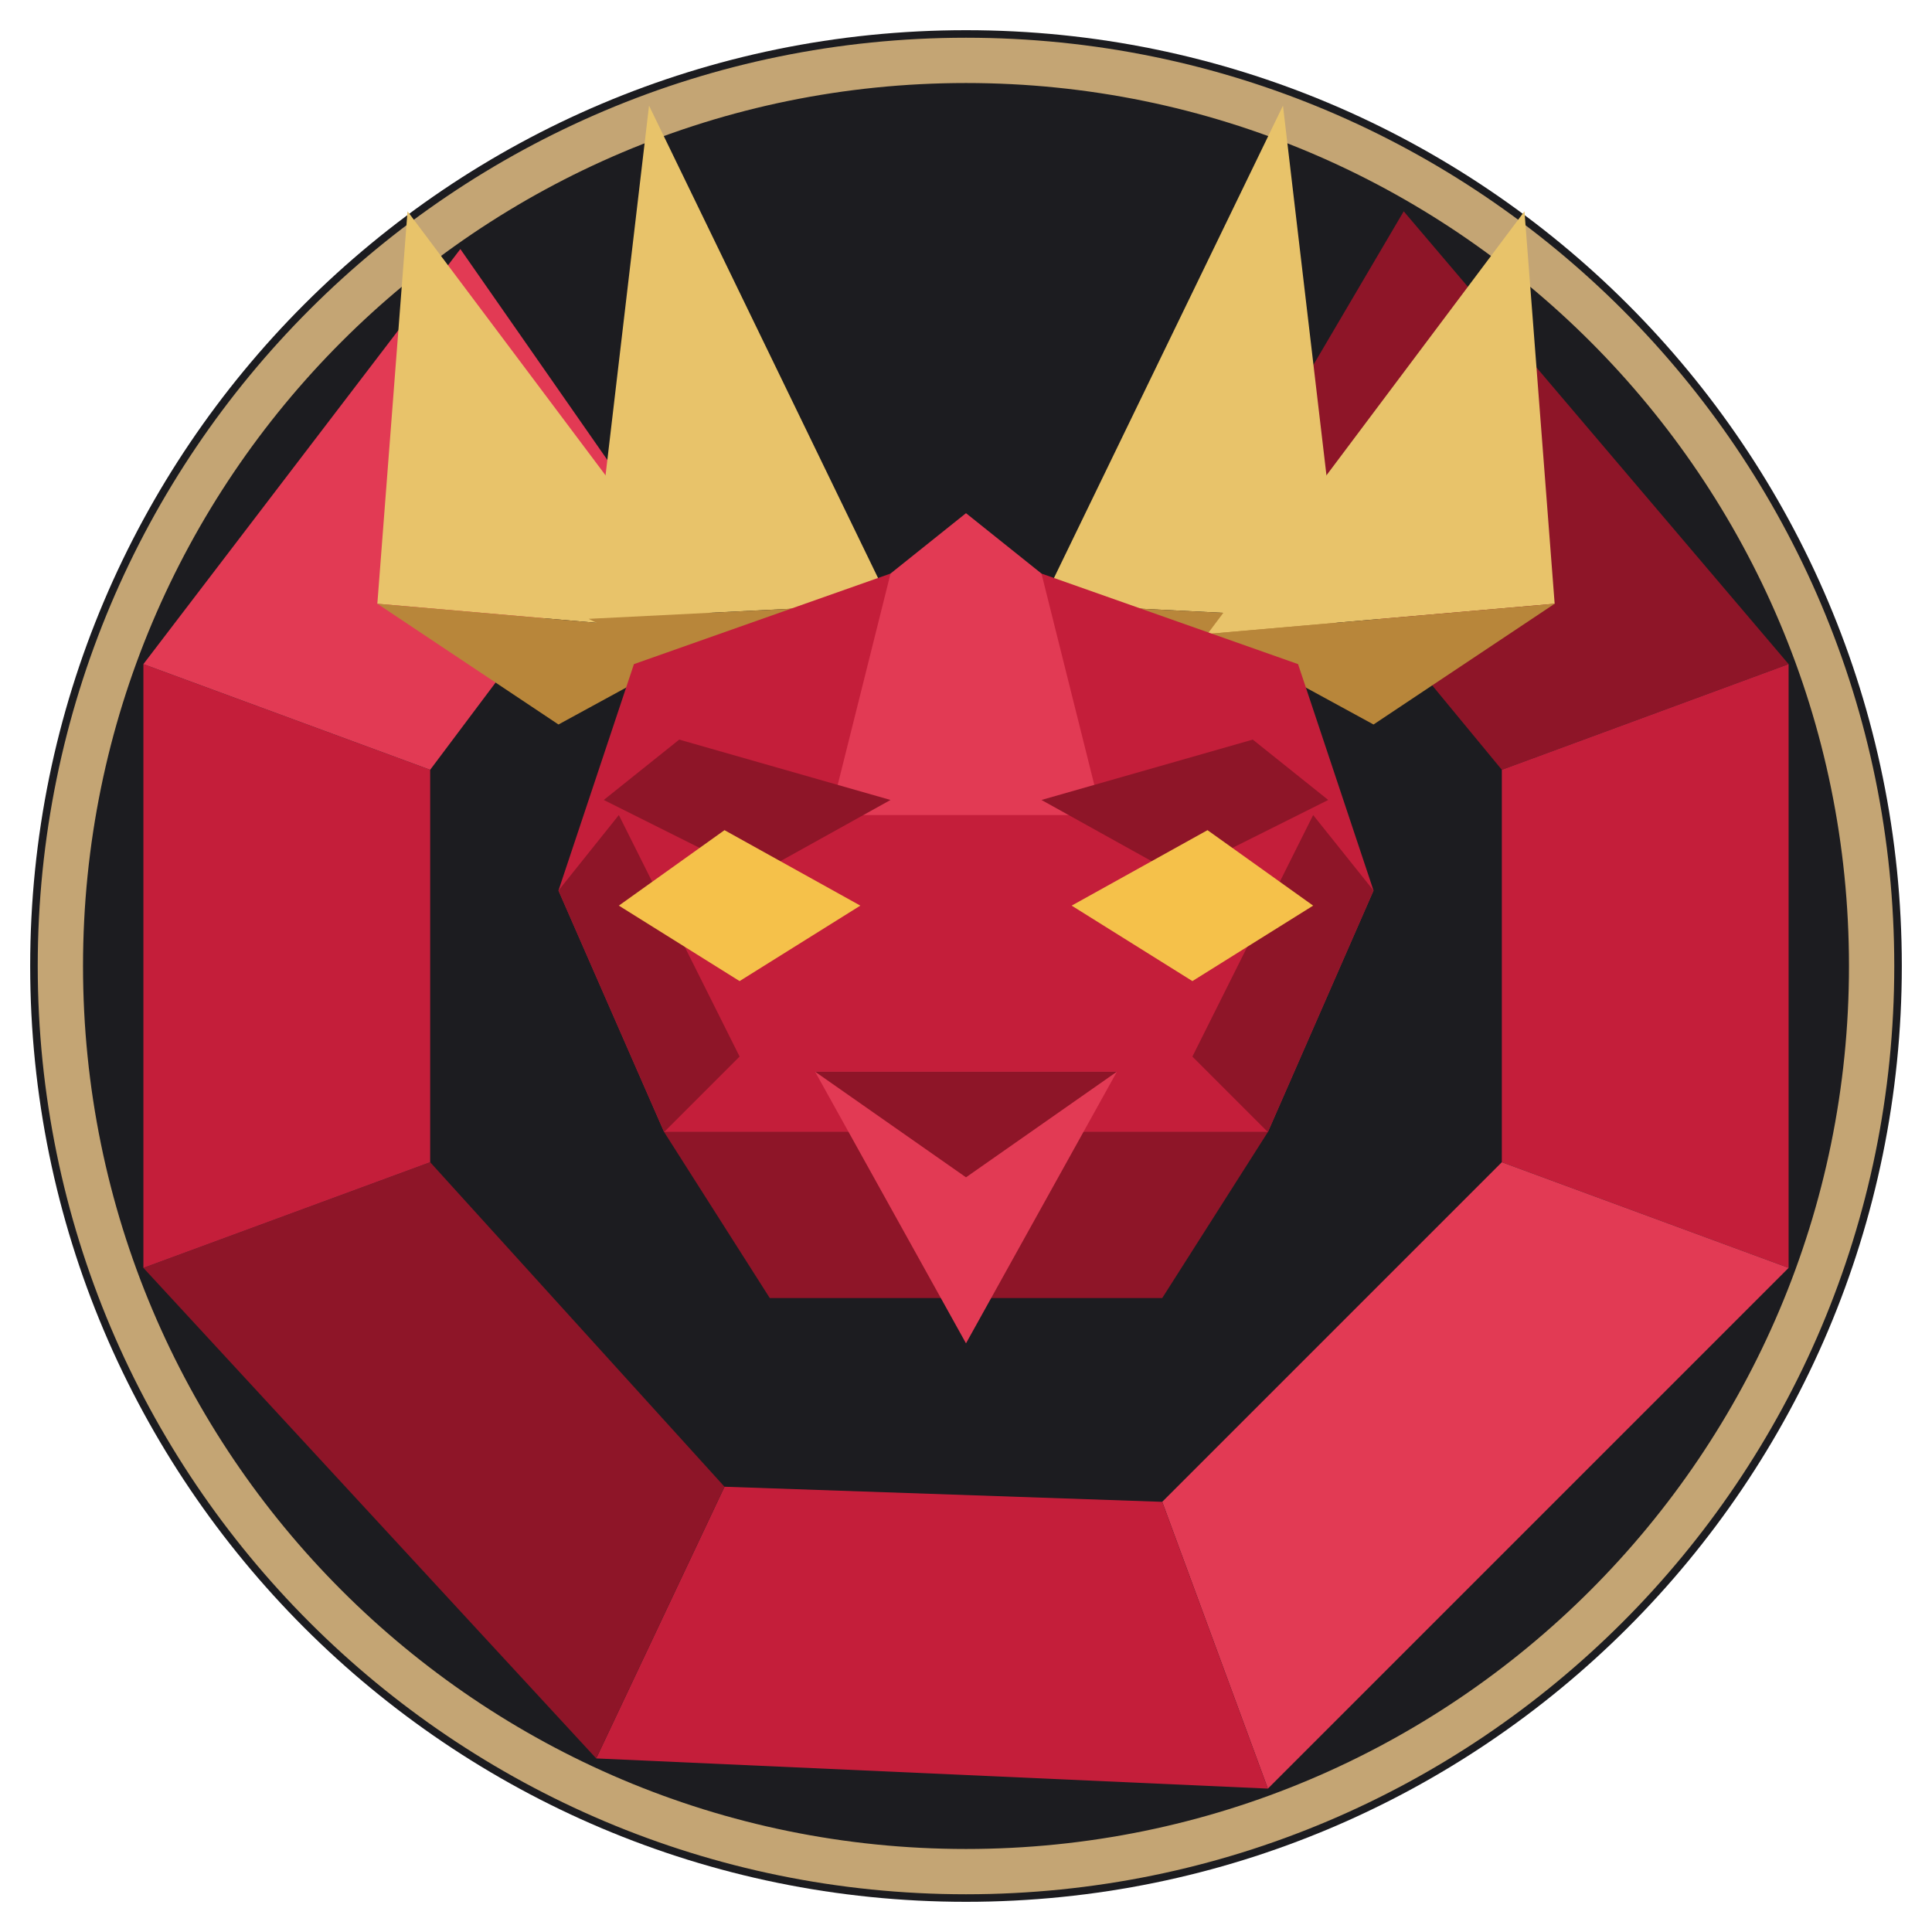
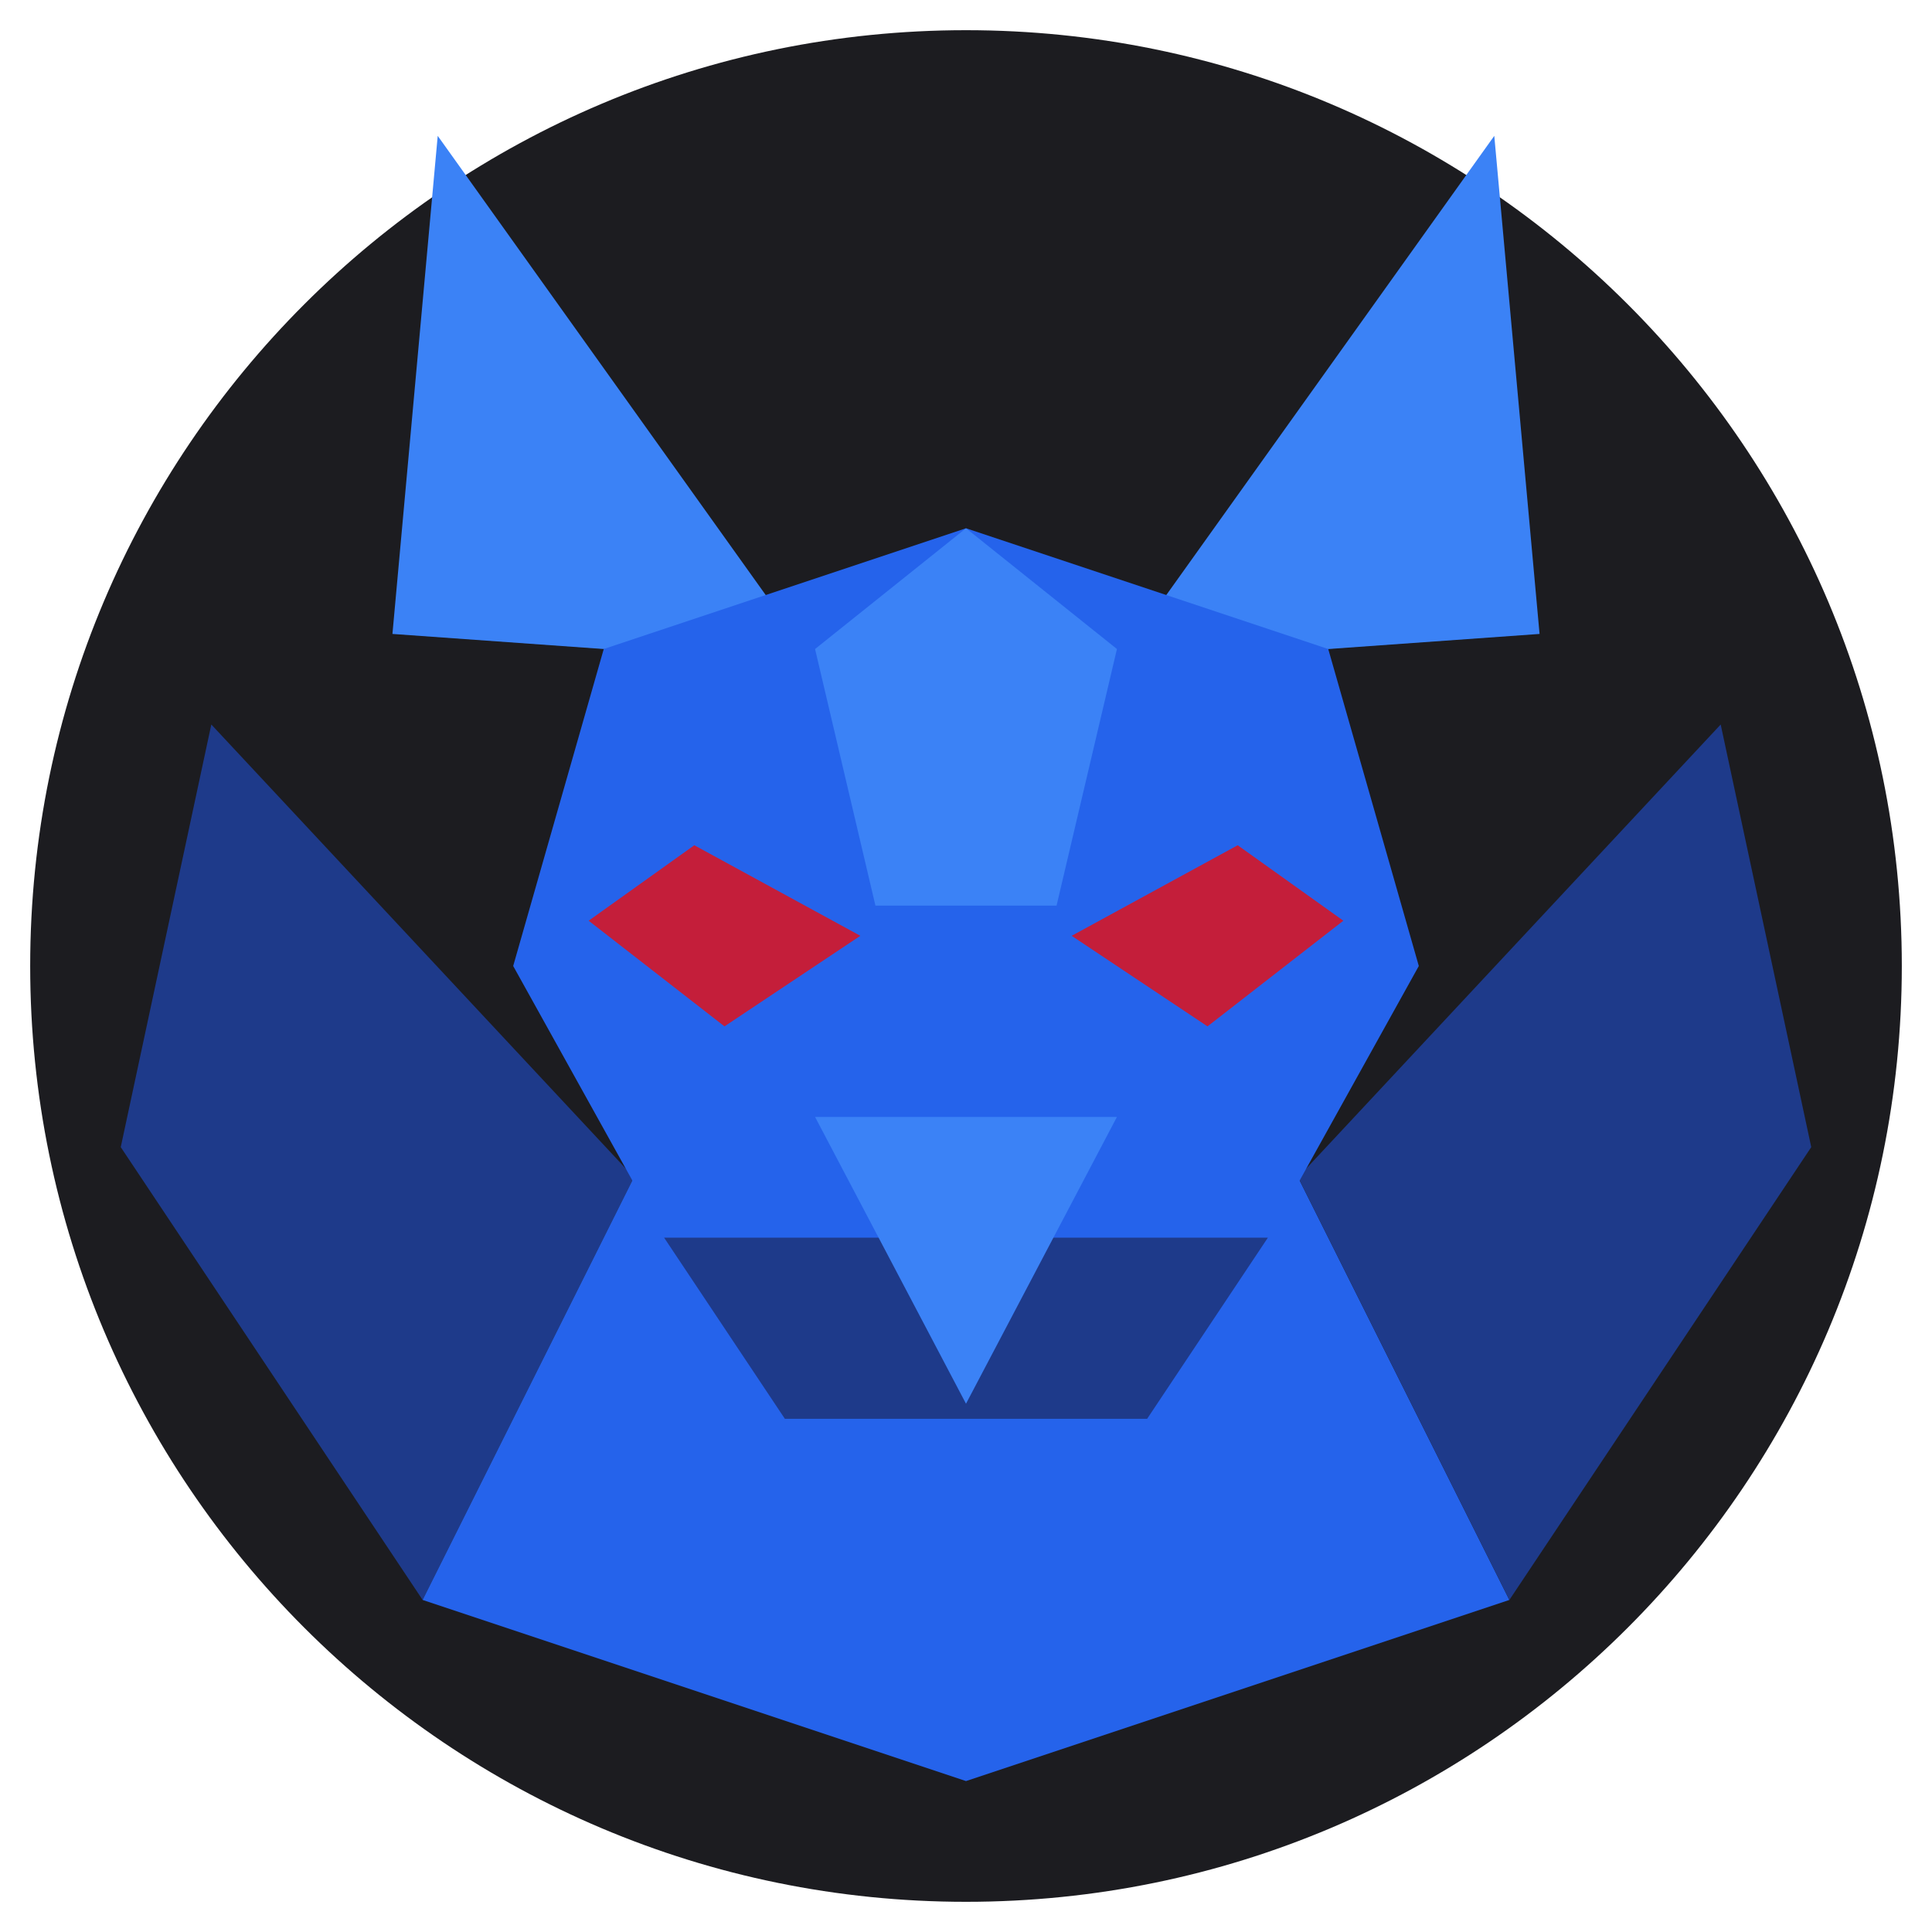
<svg xmlns="http://www.w3.org/2000/svg" viewBox="0 0 256 256" role="img" aria-label="Dragon AI Agent">
  <circle cx="128" cy="128" r="124" fill="#1C1C20" />
-   <circle cx="128" cy="128" r="120" fill="none" stroke="#C4A574" stroke-width="6" />
-   <polygon fill="#8E1528" points="186,28 237,88 199,102 166,62" />
-   <polygon fill="#C41E3A" points="237,88 237,168 199,154 199,102" />
-   <polygon fill="#E23A54" points="237,168 168,237 154,199 199,154" />
-   <polygon fill="#C41E3A" points="168,237 79,233 96,197 154,199" />
-   <polygon fill="#8E1528" points="79,233 19,168 57,154 96,197" />
-   <polygon fill="#C41E3A" points="19,168 19,88 57,102 57,154" />
-   <polygon fill="#E23A54" points="19,88 61,33 84,66 57,102" />
-   <polygon fill="#E8C36A" points="54,28 96,84 50,80" />
-   <polygon fill="#B8863A" points="50,80 96,84 74,96" />
-   <polygon fill="#E8C36A" points="86,14 118,80 78,82" />
-   <polygon fill="#B8863A" points="78,82 118,80 102,94" />
-   <polygon fill="#E8C36A" points="170,14 178,82 138,80" />
-   <polygon fill="#B8863A" points="138,80 178,82 154,94" />
-   <polygon fill="#E8C36A" points="202,28 206,80 160,84" />
-   <polygon fill="#B8863A" points="160,84 206,80 182,96" />
-   <polygon fill="#C41E3A" points="84,88 118,76 138,76 172,88 182,118 168,150 88,150 74,118" />
-   <polygon fill="#E23A54" points="118,76 128,68 138,76 146,108 110,108" />
-   <polygon fill="#8E1528" points="88,150 168,150 154,172 102,172" />
-   <polygon fill="#E23A54" points="108,142 128,178 148,142" />
-   <polygon fill="#8E1528" points="108,142 128,156 148,142" />
-   <polygon fill="#8E1528" points="74,118 88,150 98,140 82,108" />
-   <polygon fill="#8E1528" points="182,118 174,108 158,140 168,150" />
-   <polygon fill="#8E1528" points="90,98 118,106 100,116 80,106" />
-   <polygon fill="#8E1528" points="166,98 176,106 156,116 138,106" />
-   <polygon fill="#F5C14A" points="96,110 114,120 98,130 82,120" />
-   <polygon fill="#F5C14A" points="160,110 174,120 158,130 142,120" />
+   <polygon fill="#1E3A8A" points="28,96 84,156 56,212 16,152" />
+   <polygon fill="#2563EB" points="56,212 128,236 200,212 172,156 84,156" />
+   <polygon fill="#1E3A8A" points="228,96 240,152 200,212 172,156" />
+   <polygon fill="#3B82F6" points="58,18 108,88 52,84" />
+   <polygon fill="#3B82F6" points="198,18 204,84 148,88" />
+   <polygon fill="#2563EB" points="80,86 128,70 176,86 188,128 168,164 88,164 68,128" />
+   <polygon fill="#3B82F6" points="108,86 128,70 148,86 140,120 116,120" />
+   <polygon fill="#1E3A8A" points="88,164 168,164 152,188 104,188" />
+   <polygon fill="#3B82F6" points="108,148 128,186 148,148" />
+   <polygon fill="#C41E3A" points="92,112 114,124 96,136 78,122" />
+   <polygon fill="#C41E3A" points="164,112 178,122 160,136 142,124" />
</svg>
